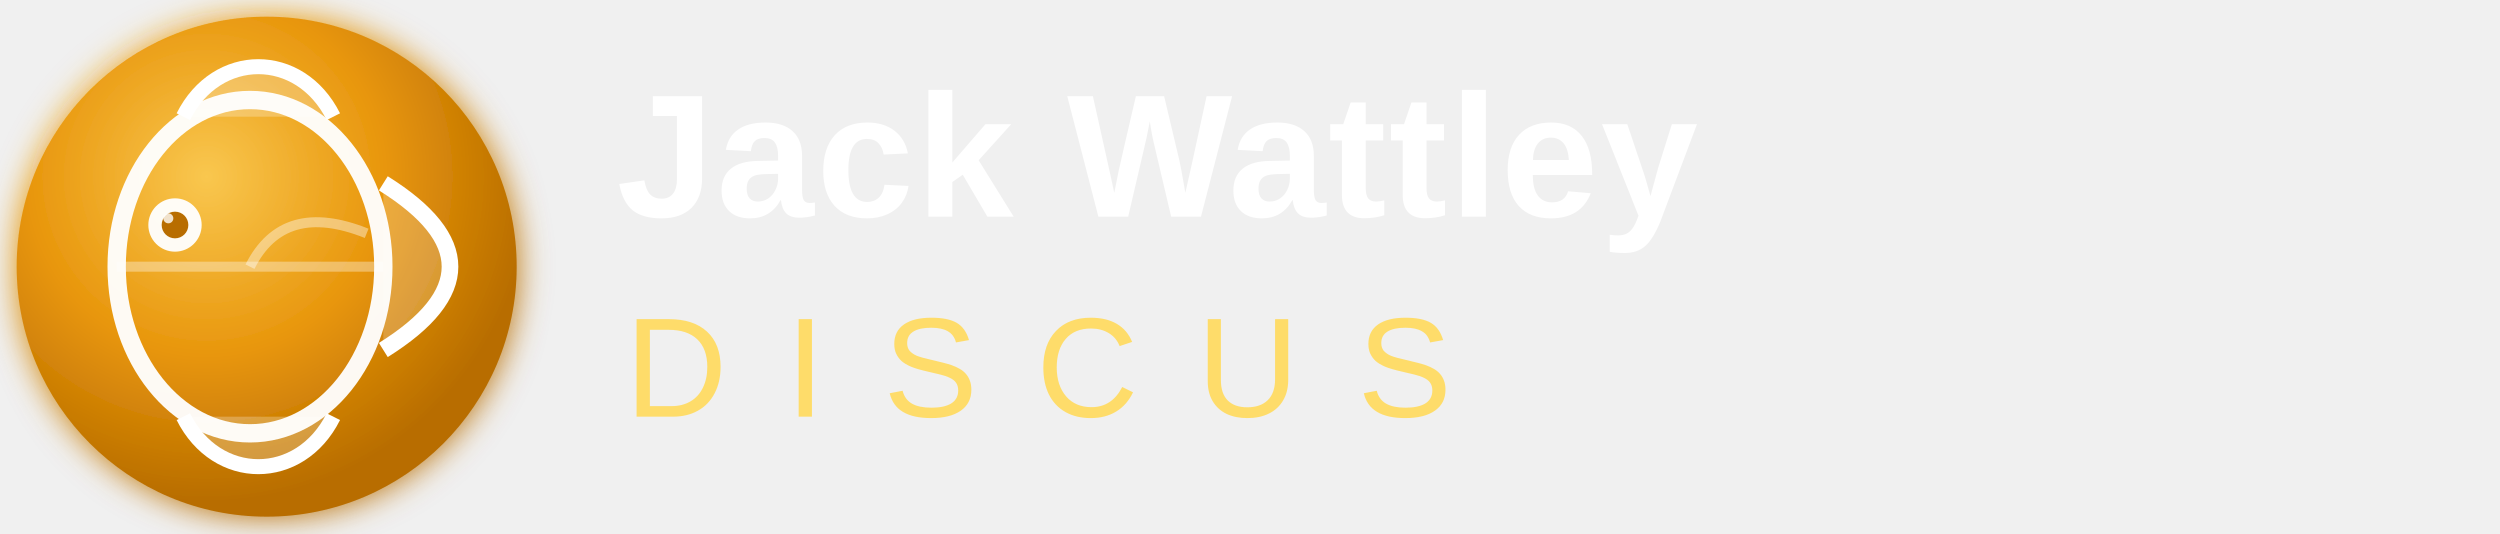
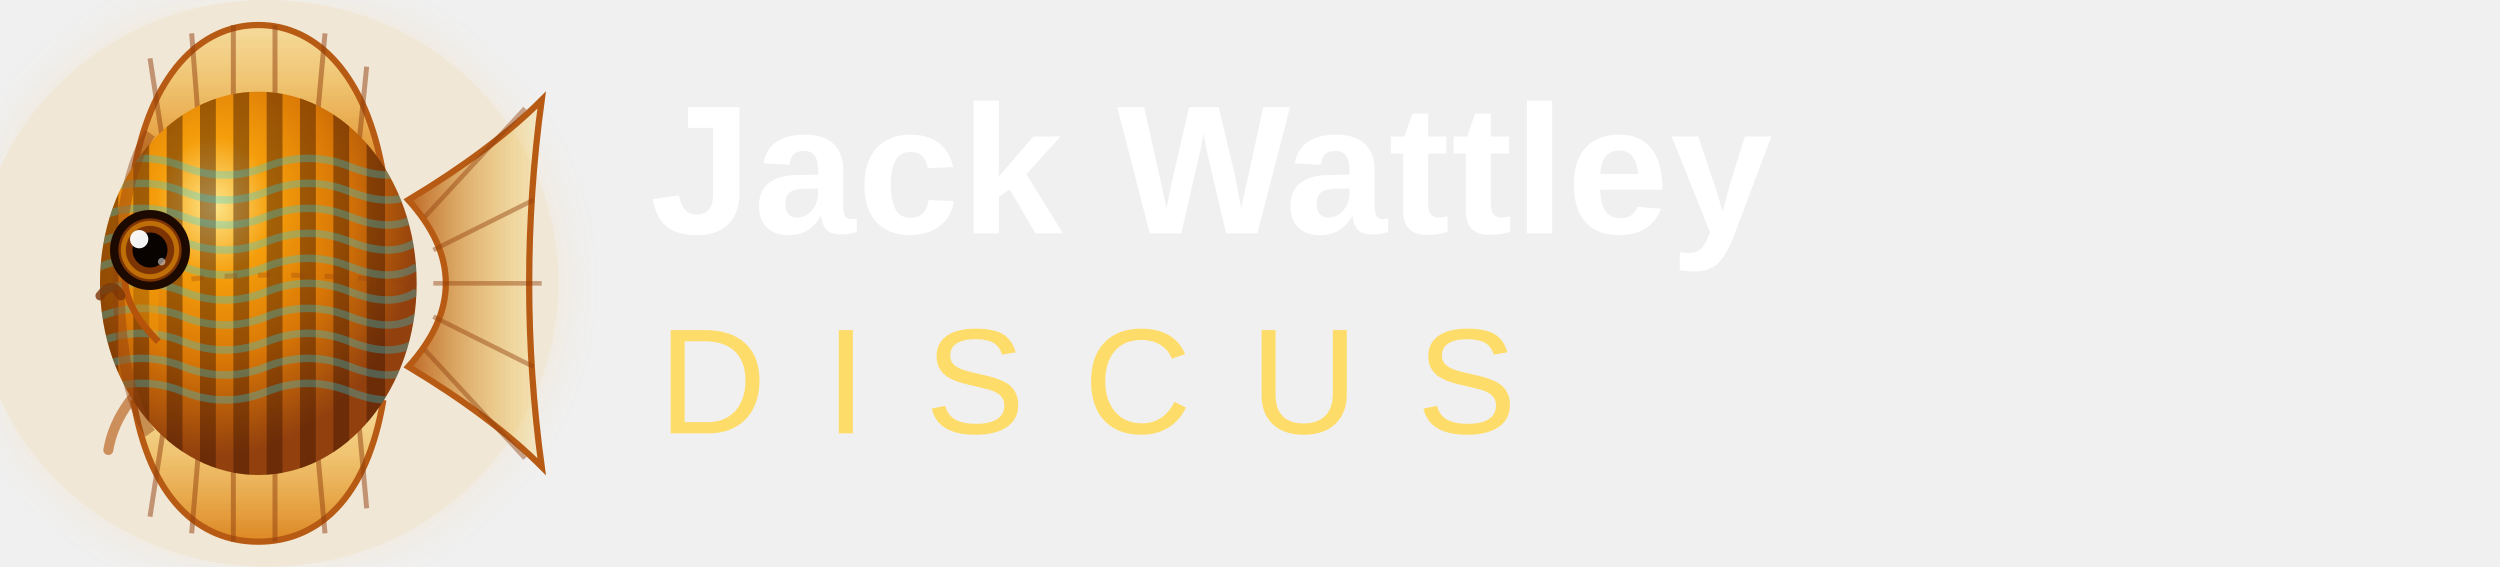
- <svg xmlns="http://www.w3.org/2000/svg" viewBox="0 0 300 64" width="300" height="64">
+ <svg xmlns="http://www.w3.org/2000/svg" viewBox="0 0 300 68" width="300" height="68">
  <defs>
-     <radialGradient id="fishGrad" cx="38%" cy="32%" r="65%">
-       <stop offset="0%" stop-color="#f9c74f" />
-       <stop offset="55%" stop-color="#e8960c" />
-       <stop offset="100%" stop-color="#b86d00" />
+     <radialGradient id="bodyGrad" cx="36%" cy="30%" r="65%">
+       <stop offset="0%" stop-color="#fde68a" />
+       <stop offset="28%" stop-color="#f59e0b" />
+       <stop offset="62%" stop-color="#d97706" />
+       <stop offset="100%" stop-color="#92400e" />
    </radialGradient>
-     <filter id="softglow" x="-20%" y="-20%" width="140%" height="140%">
-       <feGaussianBlur in="SourceGraphic" stdDeviation="2" result="blur" />
+     <linearGradient id="dorsalGrad" x1="0%" y1="100%" x2="0%" y2="0%">
+       <stop offset="0%" stop-color="#d97706" stop-opacity="0.9" />
+       <stop offset="100%" stop-color="#fbbf24" stop-opacity="0.35" />
+     </linearGradient>
+     <linearGradient id="caudalGrad" x1="0%" y1="0%" x2="100%" y2="0%">
+       <stop offset="0%" stop-color="#b45309" stop-opacity="0.9" />
+       <stop offset="100%" stop-color="#fcd34d" stop-opacity="0.25" />
+     </linearGradient>
+     <clipPath id="bodyClip">
+       <ellipse cx="31" cy="34" rx="19" ry="23" />
+     </clipPath>
+     <filter id="glow" x="-25%" y="-25%" width="150%" height="150%">
+       <feGaussianBlur in="SourceGraphic" stdDeviation="2.5" result="blur" />
      <feMerge>
        <feMergeNode in="blur" />
        <feMergeNode in="SourceGraphic" />
      </feMerge>
    </filter>
  </defs>
-   <circle cx="32" cy="32" r="30" fill="url(#fishGrad)" filter="url(#softglow)" />
-   <ellipse cx="30" cy="32" rx="16" ry="20" fill="none" stroke="white" stroke-width="2.2" opacity="0.95" />
-   <path d="M22 14 C26 6 36 6 40 14" fill="rgba(255,255,255,0.25)" stroke="white" stroke-width="1.8" stroke-linejoin="round" />
-   <path d="M22 50 C26 58 36 58 40 50" fill="rgba(255,255,255,0.25)" stroke="white" stroke-width="1.8" stroke-linejoin="round" />
-   <path d="M46 22 Q62 32 46 42" fill="rgba(255,255,255,0.2)" stroke="white" stroke-width="2" stroke-linejoin="round" />
-   <line x1="14" y1="32" x2="46" y2="32" stroke="white" stroke-width="1.2" opacity="0.35" />
-   <circle cx="21" cy="27" r="3.2" fill="white" opacity="0.95" />
-   <circle cx="21" cy="27" r="1.6" fill="#b86d00" />
-   <circle cx="20.2" cy="26.2" r="0.6" fill="white" opacity="0.8" />
-   <path d="M30 32 Q34 24 44 28" fill="none" stroke="white" stroke-width="1.2" opacity="0.4" />
-   <text x="74" y="26" font-family="'Segoe UI', Arial, sans-serif" font-weight="800" font-size="21" fill="white" letter-spacing="0.3">Jack Wattley</text>
-   <text x="75" y="50" font-family="'Segoe UI', Arial, sans-serif" font-weight="300" font-size="17" fill="rgba(255,220,100,0.95)" letter-spacing="7">DISCUS</text>
+   <ellipse cx="32" cy="34" rx="35" ry="34" fill="#f59e0b" opacity="0.12" filter="url(#glow)" />
+   <path d="M 16,21 C 18,9 24,3 31,3 C 38,3 44,9 46,21" fill="url(#dorsalGrad)" stroke="#b45309" stroke-width="0.75" opacity="0.95" />
+   <line x1="20" y1="20" x2="18" y2="7" stroke="#92400e" stroke-width="0.6" opacity="0.5" />
+   <line x1="24" y1="17" x2="23" y2="4" stroke="#92400e" stroke-width="0.6" opacity="0.5" />
+   <line x1="28" y1="15" x2="28" y2="3" stroke="#92400e" stroke-width="0.6" opacity="0.5" />
+   <line x1="33" y1="14" x2="33" y2="3" stroke="#92400e" stroke-width="0.6" opacity="0.5" />
+   <line x1="38" y1="15" x2="39" y2="4" stroke="#92400e" stroke-width="0.6" opacity="0.5" />
+   <line x1="43" y1="18" x2="44" y2="8" stroke="#92400e" stroke-width="0.6" opacity="0.5" />
+   <path d="M 16,48 C 18,60 24,65 31,65 C 38,65 44,60 46,48" fill="url(#dorsalGrad)" stroke="#b45309" stroke-width="0.75" opacity="0.95" />
+   <line x1="20" y1="49" x2="18" y2="62" stroke="#92400e" stroke-width="0.6" opacity="0.5" />
+   <line x1="24" y1="52" x2="23" y2="64" stroke="#92400e" stroke-width="0.6" opacity="0.5" />
+   <line x1="28" y1="54" x2="28" y2="65" stroke="#92400e" stroke-width="0.6" opacity="0.5" />
+   <line x1="33" y1="54" x2="33" y2="65" stroke="#92400e" stroke-width="0.6" opacity="0.5" />
+   <line x1="38" y1="53" x2="39" y2="64" stroke="#92400e" stroke-width="0.6" opacity="0.5" />
+   <line x1="43" y1="50" x2="44" y2="61" stroke="#92400e" stroke-width="0.6" opacity="0.5" />
+   <path d="M 49,24 Q 59,18 65,12 Q 62,34 65,56 Q 59,50 49,44 Q 58,34 49,24 Z" fill="url(#caudalGrad)" stroke="#b45309" stroke-width="0.75" opacity="0.95" />
+   <line x1="51" y1="26" x2="63" y2="13" stroke="#92400e" stroke-width="0.55" opacity="0.45" />
+   <line x1="52" y1="30" x2="64" y2="24" stroke="#92400e" stroke-width="0.55" opacity="0.45" />
+   <line x1="52" y1="34" x2="65" y2="34" stroke="#92400e" stroke-width="0.55" opacity="0.45" />
+   <line x1="52" y1="38" x2="64" y2="44" stroke="#92400e" stroke-width="0.55" opacity="0.45" />
+   <line x1="51" y1="42" x2="63" y2="55" stroke="#92400e" stroke-width="0.55" opacity="0.45" />
+   <path d="M 21,43 Q 14,48 13,54" fill="none" stroke="#b45309" stroke-width="1.2" stroke-linecap="round" opacity="0.6" />
+   <ellipse cx="31" cy="34" rx="19" ry="23" fill="url(#bodyGrad)" />
+   <g clip-path="url(#bodyClip)" opacity="0.44">
+     <rect x="12" y="10" width="2.2" height="48" fill="#3b1300" rx="0.8" />
+     <rect x="16" y="10" width="1.9" height="48" fill="#3b1300" rx="0.8" />
+     <rect x="20" y="10" width="1.9" height="48" fill="#3b1300" rx="0.8" />
+     <rect x="24" y="10" width="1.9" height="48" fill="#3b1300" rx="0.8" />
+     <rect x="28" y="10" width="1.9" height="48" fill="#3b1300" rx="0.8" />
+     <rect x="32" y="10" width="1.9" height="48" fill="#3b1300" rx="0.8" />
+     <rect x="36" y="10" width="1.9" height="48" fill="#3b1300" rx="0.8" />
+     <rect x="40" y="10" width="1.9" height="48" fill="#3b1300" rx="0.8" />
+     <rect x="44" y="10" width="2.2" height="48" fill="#3b1300" rx="0.8" />
+   </g>
+   <g clip-path="url(#bodyClip)" opacity="0.3">
+     <path d="M 12,20 Q 17,18 22,20 Q 27,22 32,20 Q 37,18 42,20 Q 47,22 50,20" fill="none" stroke="#22d3ee" stroke-width="0.9" />
+     <path d="M 12,23 Q 17,21 22,23 Q 27,25 32,23 Q 37,21 42,23 Q 47,25 50,23" fill="none" stroke="#22d3ee" stroke-width="0.9" />
+     <path d="M 12,26 Q 17,24 22,26 Q 27,28 32,26 Q 37,24 42,26 Q 47,28 50,26" fill="none" stroke="#22d3ee" stroke-width="0.9" />
+     <path d="M 12,29 Q 17,27 22,29 Q 27,31 32,29 Q 37,27 42,29 Q 47,31 50,29" fill="none" stroke="#22d3ee" stroke-width="0.9" />
+     <path d="M 12,32 Q 17,30 22,32 Q 27,34 32,32 Q 37,30 42,32 Q 47,34 50,32" fill="none" stroke="#22d3ee" stroke-width="0.9" />
+     <path d="M 12,35 Q 17,33 22,35 Q 27,37 32,35 Q 37,33 42,35 Q 47,37 50,35" fill="none" stroke="#22d3ee" stroke-width="0.9" />
+     <path d="M 12,38 Q 17,36 22,38 Q 27,40 32,38 Q 37,36 42,38 Q 47,40 50,38" fill="none" stroke="#22d3ee" stroke-width="0.9" />
+     <path d="M 12,41 Q 17,39 22,41 Q 27,43 32,41 Q 37,39 42,41 Q 47,43 50,41" fill="none" stroke="#22d3ee" stroke-width="0.9" />
+     <path d="M 12,44 Q 17,42 22,44 Q 27,46 32,44 Q 37,42 42,44 Q 47,46 50,44" fill="none" stroke="#22d3ee" stroke-width="0.9" />
+     <path d="M 12,47 Q 17,45 22,47 Q 27,49 32,47 Q 37,45 42,47 Q 47,49 50,47" fill="none" stroke="#22d3ee" stroke-width="0.9" />
+   </g>
+   <path d="M 18,16 C 13,23 13,45 18,52" fill="none" stroke="#92400e" stroke-width="1.4" opacity="0.45" />
+   <path d="M 19,34 Q 31,32 50,34" fill="none" stroke="#92400e" stroke-width="0.6" stroke-dasharray="1.5,2.5" opacity="0.3" />
+   <path d="M 19,27 Q 11,33 19,41" fill="#f59e0b" fill-opacity="0.45" stroke="#b45309" stroke-width="0.8" />
+   <circle cx="18" cy="30" r="4.8" fill="#1c0900" />
+   <circle cx="18" cy="30" r="3.8" fill="#7c3405" />
+   <circle cx="18" cy="30" r="3.2" fill="none" stroke="#f59e0b" stroke-width="0.6" opacity="0.55" />
+   <circle cx="18" cy="30" r="2.1" fill="#080200" />
+   <circle cx="16.7" cy="28.7" r="1.1" fill="white" opacity="0.95" />
+   <circle cx="19.4" cy="31.4" r="0.45" fill="white" opacity="0.5" />
+   <path d="M 12,35.5 Q 13.5,33.5 14.5,35.5" fill="none" stroke="#7c3405" stroke-width="1.1" stroke-linecap="round" opacity="0.8" />
+   <text x="78" y="28" font-family="'Segoe UI', Arial, sans-serif" font-weight="800" font-size="22" fill="white" letter-spacing="0.2">Jack Wattley</text>
+   <text x="79" y="52" font-family="'Segoe UI', Arial, sans-serif" font-weight="300" font-size="18" fill="rgba(255,220,100,0.95)" letter-spacing="7">DISCUS</text>
</svg>
